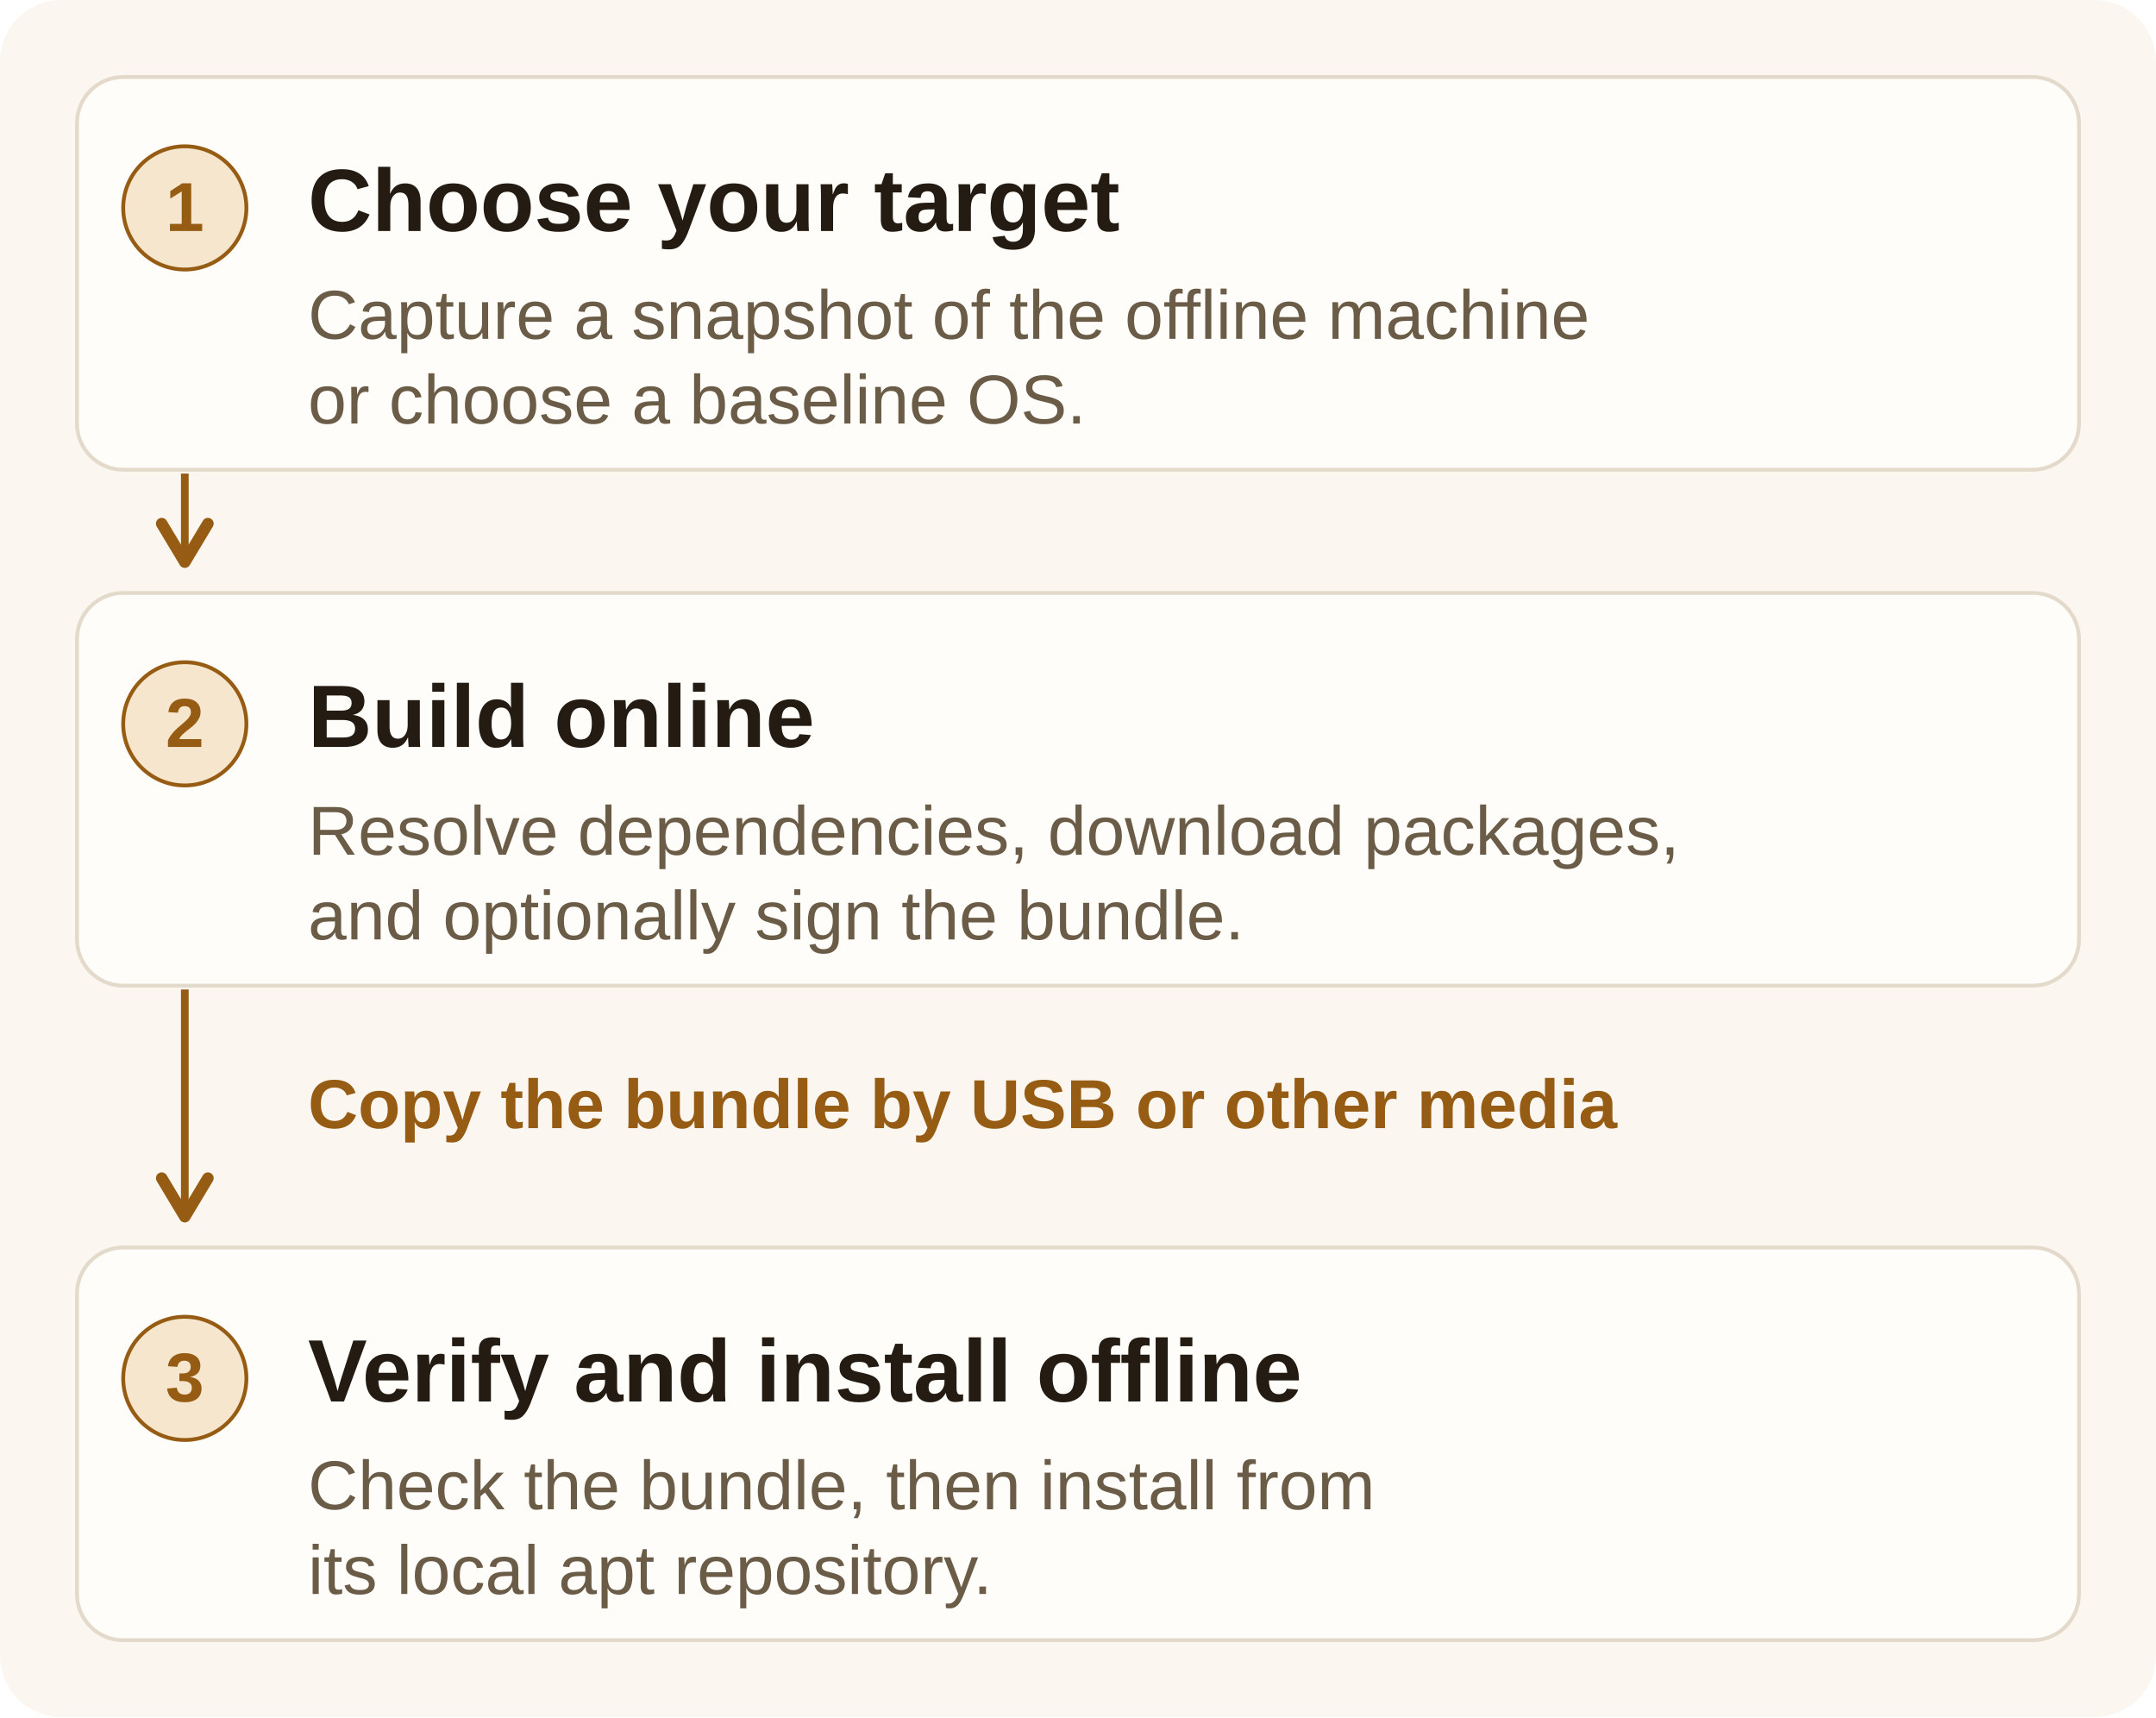
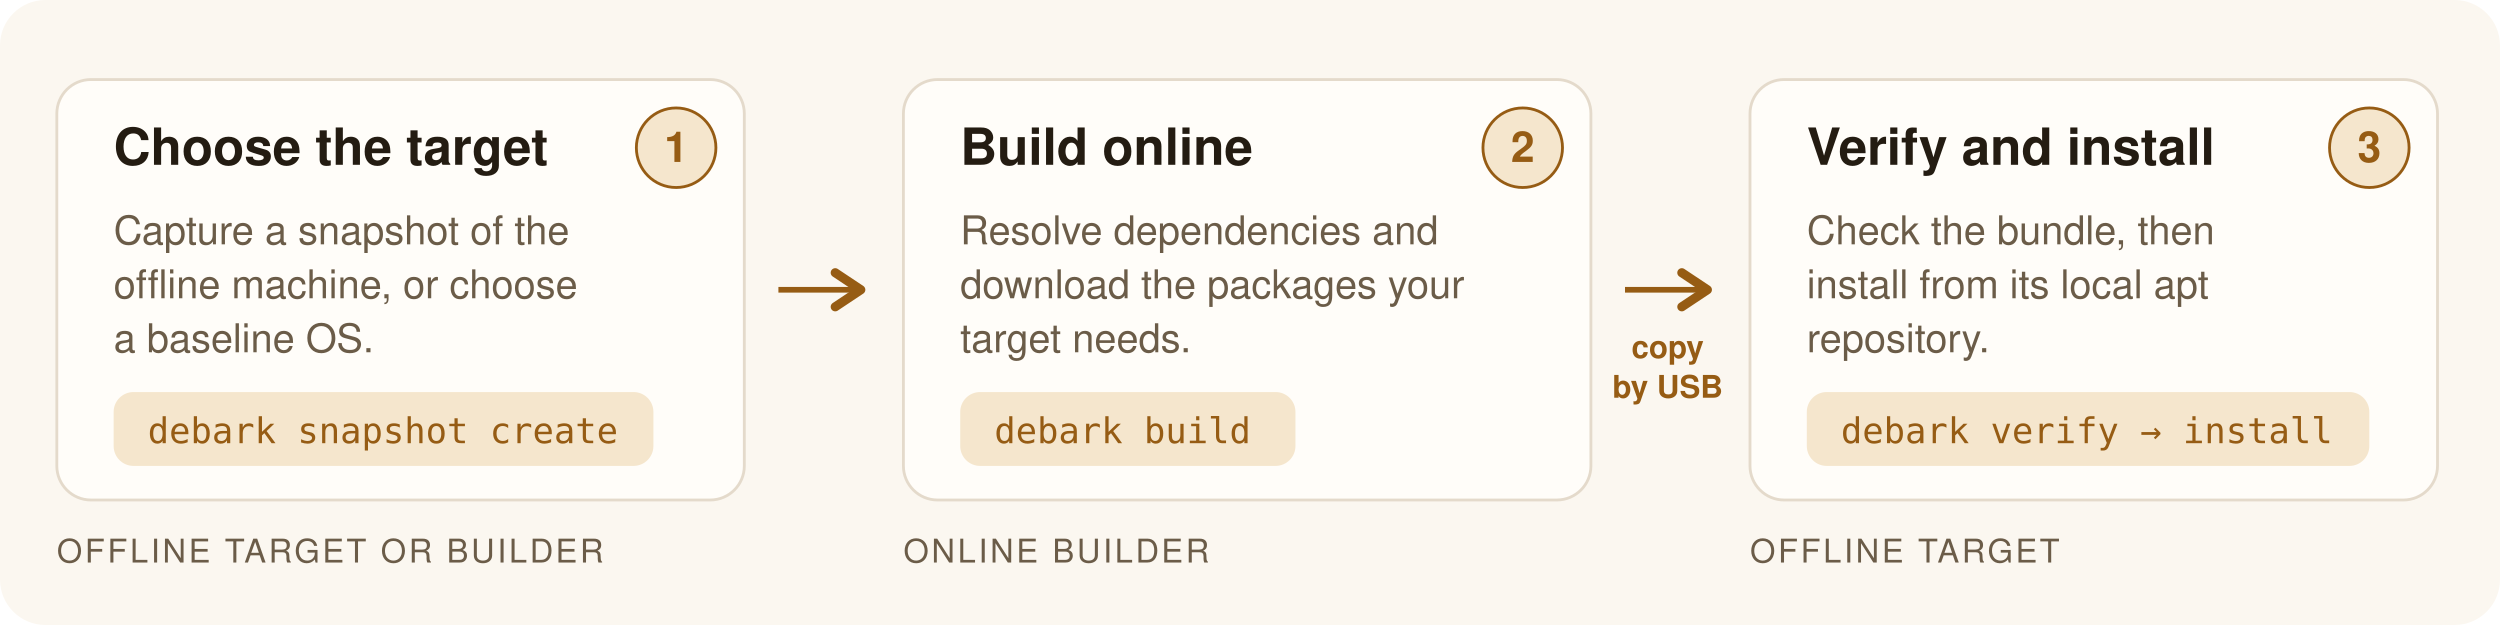
- <svg xmlns="http://www.w3.org/2000/svg" viewBox="0 0 560 446" role="img" aria-labelledby="title desc">
+ <svg xmlns="http://www.w3.org/2000/svg" viewBox="0 0 880 220" role="img" aria-labelledby="title desc">
  <defs>
-     <marker id="arrow" markerWidth="8" markerHeight="8" refX="6" refY="4" orient="auto">
-       <path d="M1 1 L6 4 L1 7" fill="none" stroke="#965c14" stroke-width="1.5" stroke-linecap="round" stroke-linejoin="round" />
+     <marker id="arrow" markerWidth="9" markerHeight="9" refX="6" refY="4.5" orient="auto">
+       <path d="M1 1.5 L5.5 4.5 L1 7.5" fill="none" stroke="#965c14" stroke-width="1.6" stroke-linecap="round" stroke-linejoin="round" />
    </marker>
  </defs>
-   <rect width="560" height="446" rx="16" fill="#fbf7f0" />
+   <rect width="880" height="220" rx="16" fill="#fbf7f0" />
  <g fill="#fffdf9" stroke="#e4dacb">
-     <rect x="20" y="20" width="520" height="102" rx="12" />
-     <rect x="20" y="154" width="520" height="102" rx="12" />
-     <rect x="20" y="324" width="520" height="102" rx="12" />
+     <rect x="20" y="28" width="242" height="148" rx="12" />
+     <rect x="318" y="28" width="242" height="148" rx="12" />
+     <rect x="616" y="28" width="242" height="148" rx="12" />
+   </g>
+   <g fill="#f5e6cd" stroke="#965c14">
+     <circle cx="238" cy="52" r="14" />
+     <circle cx="536" cy="52" r="14" />
+     <circle cx="834" cy="52" r="14" />
+   </g>
+   <g fill="#f5e6cd">
+     <rect x="40" y="138" width="190" height="26" rx="7" />
+     <rect x="338" y="138" width="118" height="26" rx="7" />
+     <rect x="636" y="138" width="198" height="26" rx="7" />
  </g>
  <g fill="none" stroke="#965c14" stroke-width="2" marker-end="url(#arrow)">
-     <path d="M48 123 V146" />
-     <path d="M48 257 V316" />
+     <path d="M274 102 H304" />
+     <path d="M572 102 H602" />
  </g>
-   <g fill="#f5e6cd" stroke="#965c14">
-     <circle cx="48" cy="54" r="16" />
-     <circle cx="48" cy="188" r="16" />
-     <circle cx="48" cy="358" r="16" />
+   <g font-family="Segoe UI, Helvetica, Arial, sans-serif">
+     <g fill="#965c14" font-size="15" font-weight="700" text-anchor="middle">
+       <text x="238" y="57">1</text>
+       <text x="536" y="57">2</text>
+       <text x="834" y="57">3</text>
+     </g>
+     <g fill="#241c12" font-size="18" font-weight="600">
+       <text x="40" y="58">Choose the target</text>
+       <text x="338" y="58">Build online</text>
+       <text x="636" y="58">Verify and install</text>
+     </g>
+     <g fill="#6b5c48" font-size="14">
+       <text x="40" y="86">Capture a snapshot of the</text>
+       <text x="40" y="105">offline machine, or choose</text>
+       <text x="40" y="124">a baseline OS.</text>
+       <text x="338" y="86">Resolve dependencies and</text>
+       <text x="338" y="105">download the packages your</text>
+       <text x="338" y="124">target needs.</text>
+       <text x="636" y="86">Check the bundle, then</text>
+       <text x="636" y="105">install from its local apt</text>
+       <text x="636" y="124">repository.</text>
+     </g>
+     <g fill="#6b5c48" font-size="11.5" letter-spacing="0.08em">
+       <text x="20" y="198">OFFLINE TARGET OR BUILDER</text>
+       <text x="318" y="198">ONLINE BUILDER</text>
+       <text x="616" y="198">OFFLINE TARGET</text>
+     </g>
+     <g fill="#965c14" font-size="11" font-weight="600" text-anchor="middle">
+       <text x="587" y="126">copy</text>
+       <text x="587" y="140">by USB</text>
+     </g>
  </g>
-   <g font-family="Segoe UI, Arial, sans-serif">
-     <g fill="#965c14" font-size="18" font-weight="700" text-anchor="middle">
-       <text x="48" y="60">1</text>
-       <text x="48" y="194">2</text>
-       <text x="48" y="364">3</text>
-     </g>
-     <g fill="#241c12" font-size="23" font-weight="600">
-       <text x="80" y="60">Choose your target</text>
-       <text x="80" y="194">Build online</text>
-       <text x="80" y="364">Verify and install offline</text>
-     </g>
-     <g fill="#6b5c48" font-size="18">
-       <text x="80" y="88">Capture a snapshot of the offline machine</text>
-       <text x="80" y="110">or choose a baseline OS.</text>
-       <text x="80" y="222">Resolve dependencies, download packages,</text>
-       <text x="80" y="244">and optionally sign the bundle.</text>
-       <text x="80" y="392">Check the bundle, then install from</text>
-       <text x="80" y="414">its local apt repository.</text>
-     </g>
-     <text x="80" y="293" fill="#965c14" font-size="18" font-weight="600">Copy the bundle by USB or other media</text>
+   <g font-family="ui-monospace, SFMono-Regular, Menlo, Consolas, monospace" font-size="12.5" fill="#965c14">
+     <text x="52" y="156">debark snapshot create</text>
+     <text x="350" y="156">debark build</text>
+     <text x="648" y="156">debark verify → install</text>
  </g>
</svg>
